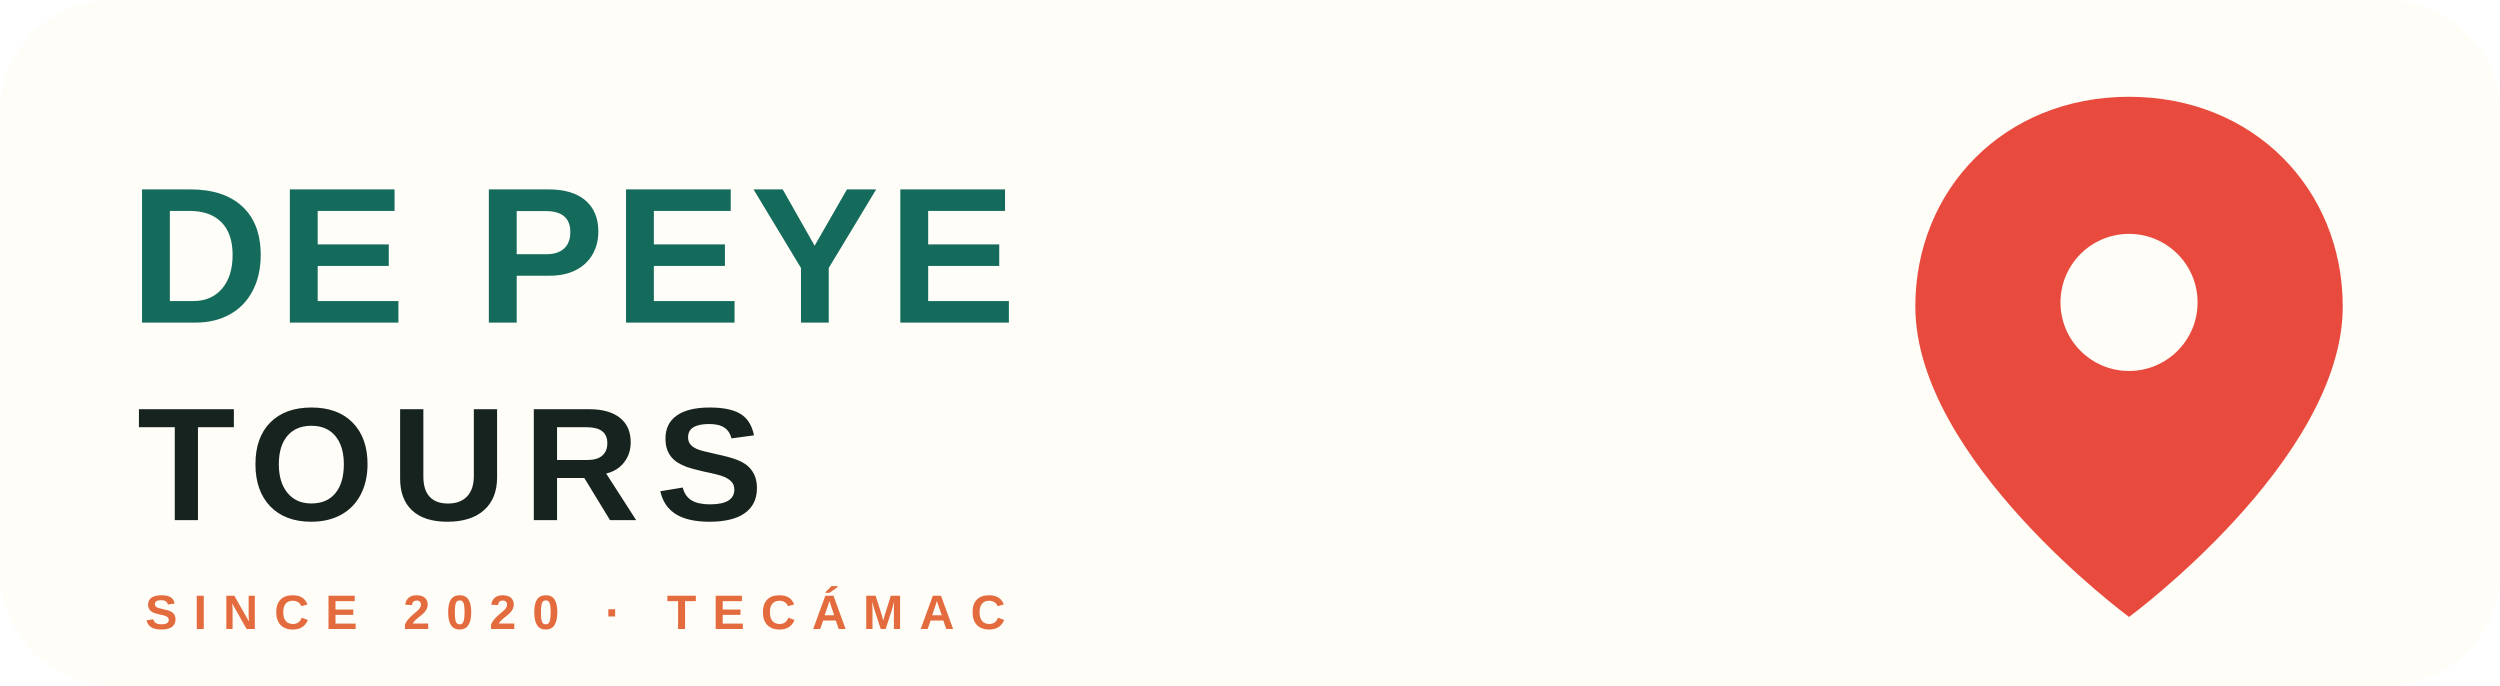
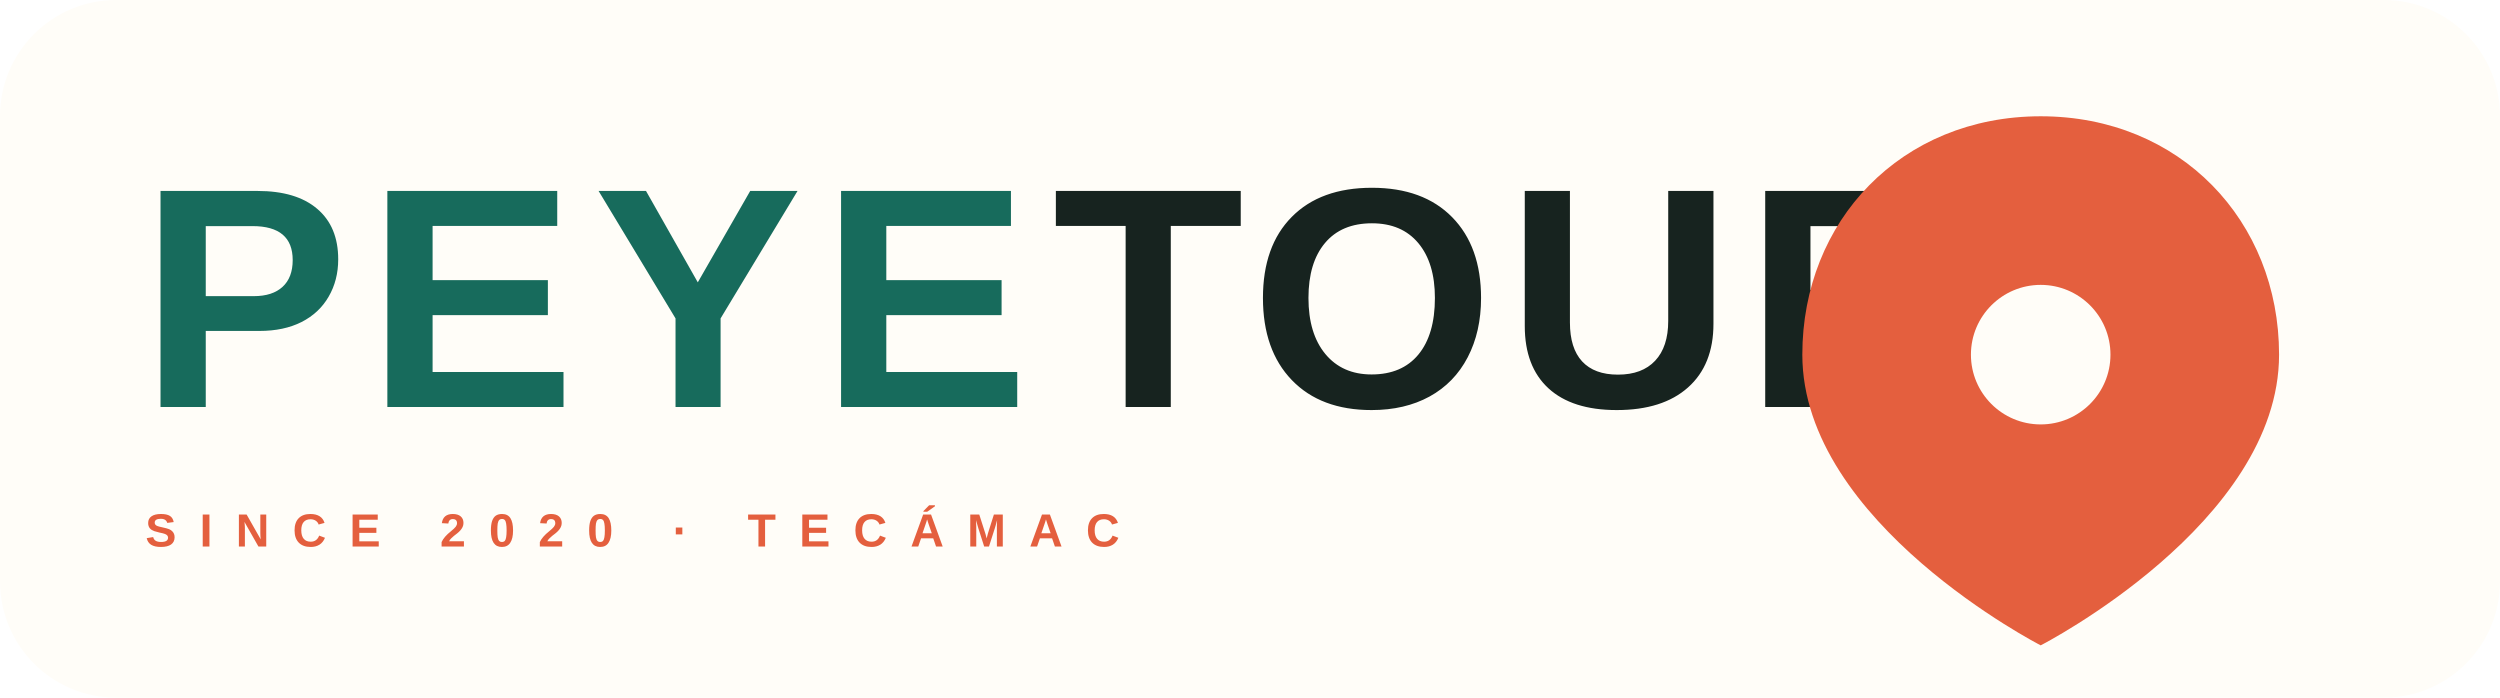
- <svg xmlns="http://www.w3.org/2000/svg" viewBox="0 0 620 170" role="img" aria-labelledby="title desc">
-   <rect width="620" height="170" rx="28" fill="#fffdf8" />
-   <g transform="translate(32 24)">
-     <text x="0" y="56" font-family="Arial,sans-serif" font-size="48" font-weight="900" letter-spacing="2" fill="#146b5c">DE PEYE</text>
-     <text x="2" y="105" font-family="Arial,sans-serif" font-size="40" font-weight="900" letter-spacing="4" fill="#17231f">TOURS</text>
-     <text x="4" y="132" font-family="Arial,sans-serif" font-size="12" font-weight="700" letter-spacing="4" fill="#e36b3d">SINCE 2020 · TECÁMAC</text>
-   </g>
-   <g transform="translate(470 20)">
-     <path d="M58 4C27 4 5 27 5 56c0 38 53 77 53 77s53-39 53-77C111 27 89 4 58 4Z" fill="#e84b3d" />
-     <circle cx="58" cy="55" r="17" fill="#fffdf8" />
-     <path d="M58 34c-12 0-21 9-21 21 0 8 4 15 10 19l11 9 11-9c6-4 10-11 10-19 0-12-9-21-21-21Z" fill="none" stroke="#e84b3d" stroke-width="4" />
-   </g>
+ <svg xmlns="http://www.w3.org/2000/svg" viewBox="0 0 430 120" role="img" aria-labelledby="title">
+   <rect width="430" height="120" rx="20" fill="#fffdf8" />
+   <text x="24" y="70" font-family="Arial,sans-serif" font-size="54" font-weight="900" letter-spacing="3" fill="#176b5c">PEYE</text>
+   <text x="181" y="70" font-family="Arial,sans-serif" font-size="54" font-weight="900" letter-spacing="2" fill="#17231f">TOURS</text>
+   <path d="M351 20c-24 0-41 18-41 41 0 29 41 50 41 50s41-21 41-50c0-23-17-41-41-41Z" fill="#e45f3e" />
+   <circle cx="351" cy="61" r="12" fill="#fffdf8" />
+   <text x="25" y="94" font-family="Arial,sans-serif" font-size="8" font-weight="800" letter-spacing="4" fill="#e45f3e">SINCE 2020 · TECÁMAC</text>
</svg>
